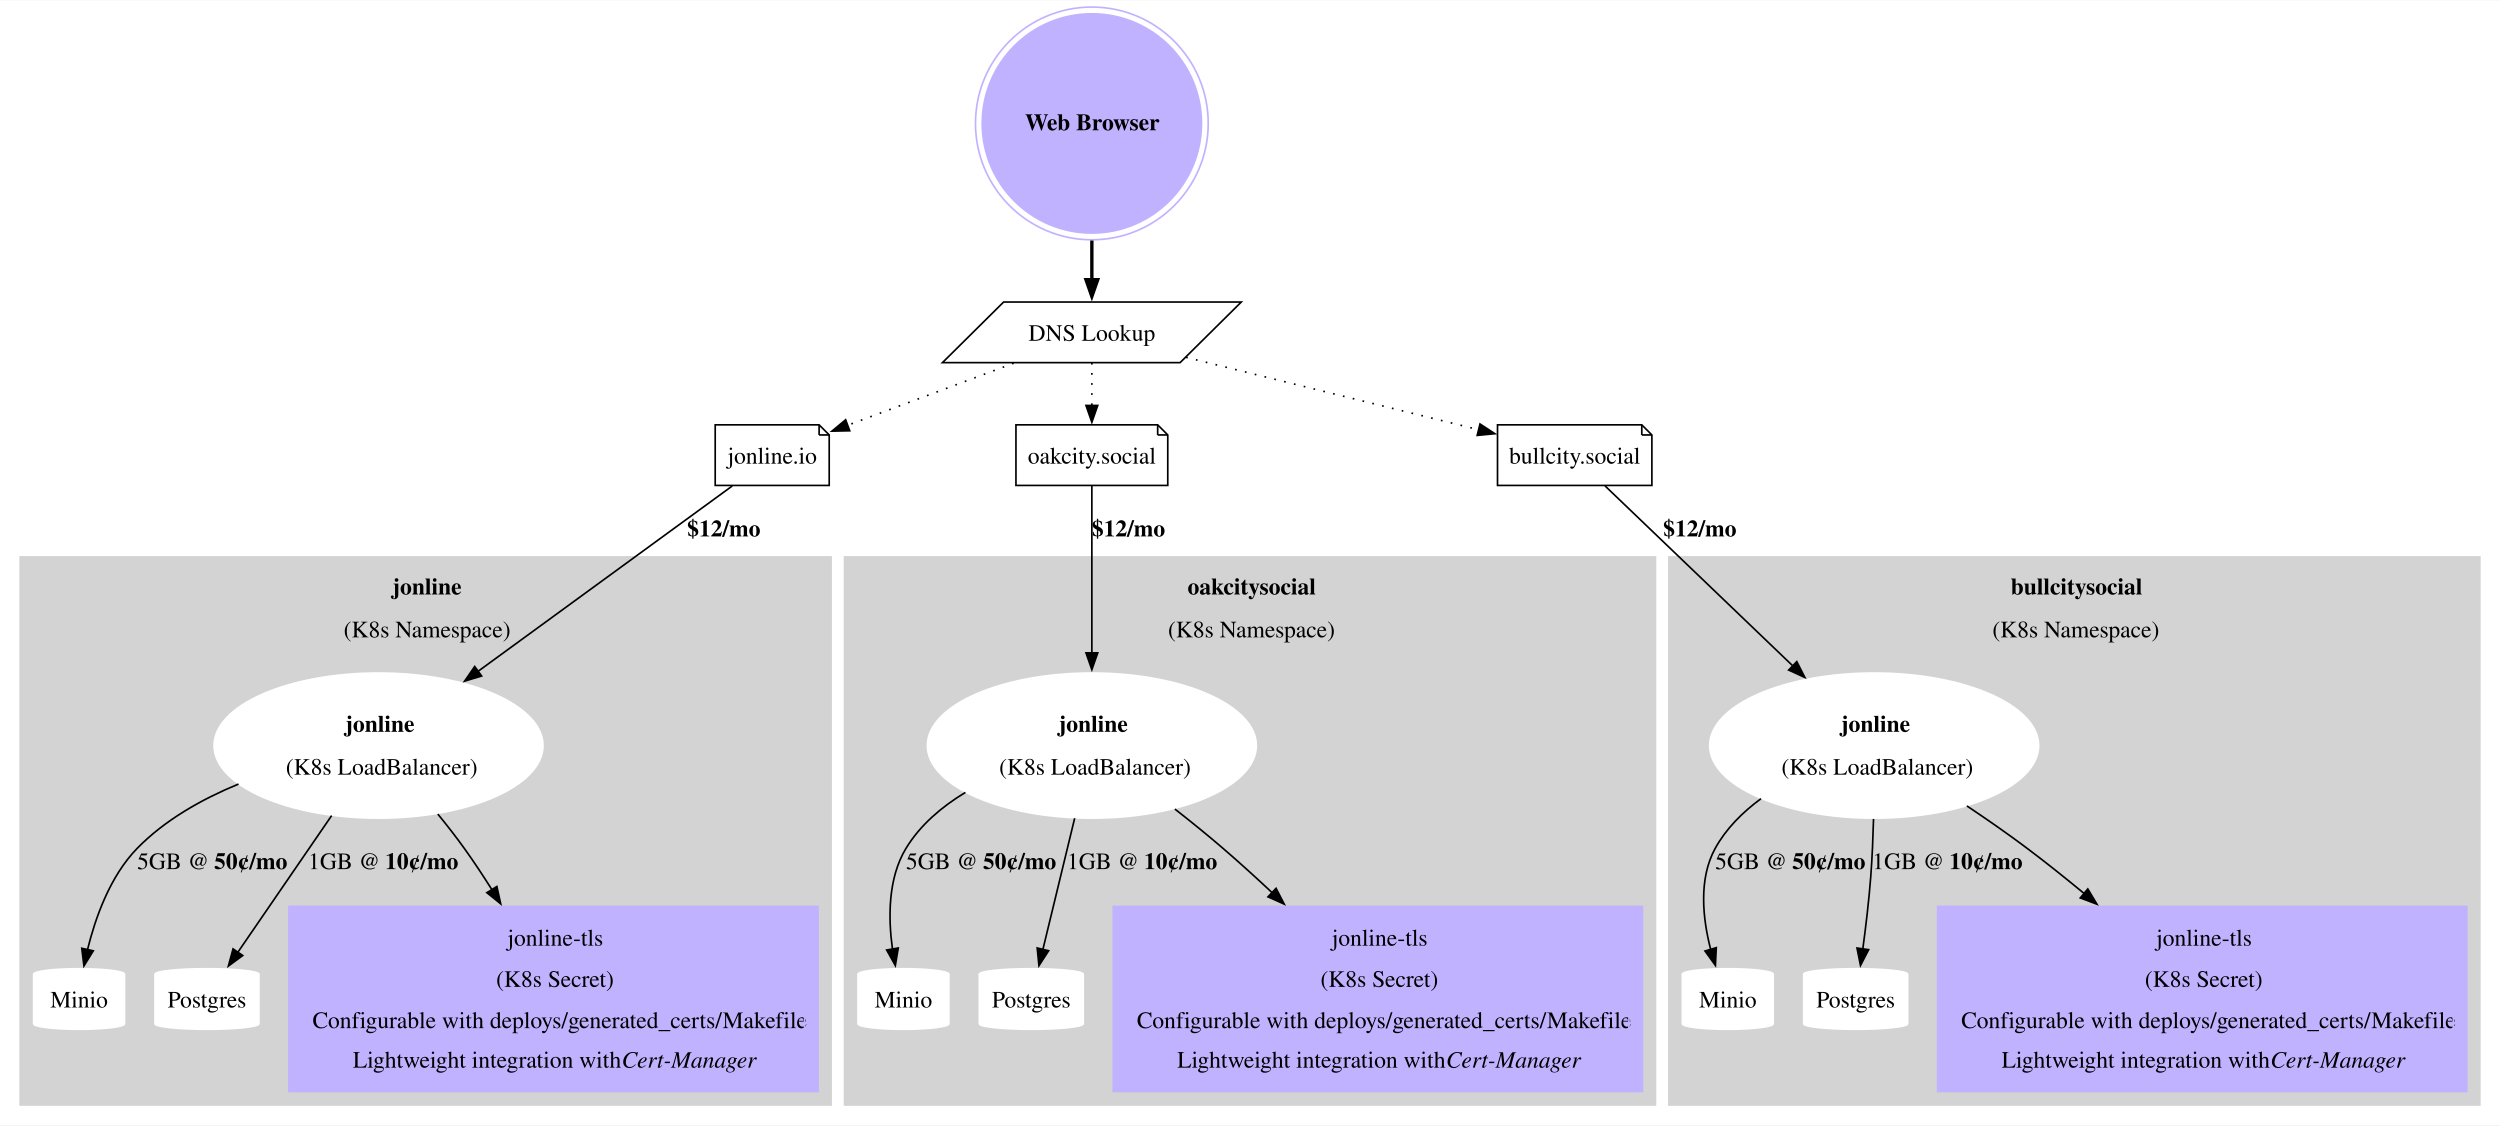
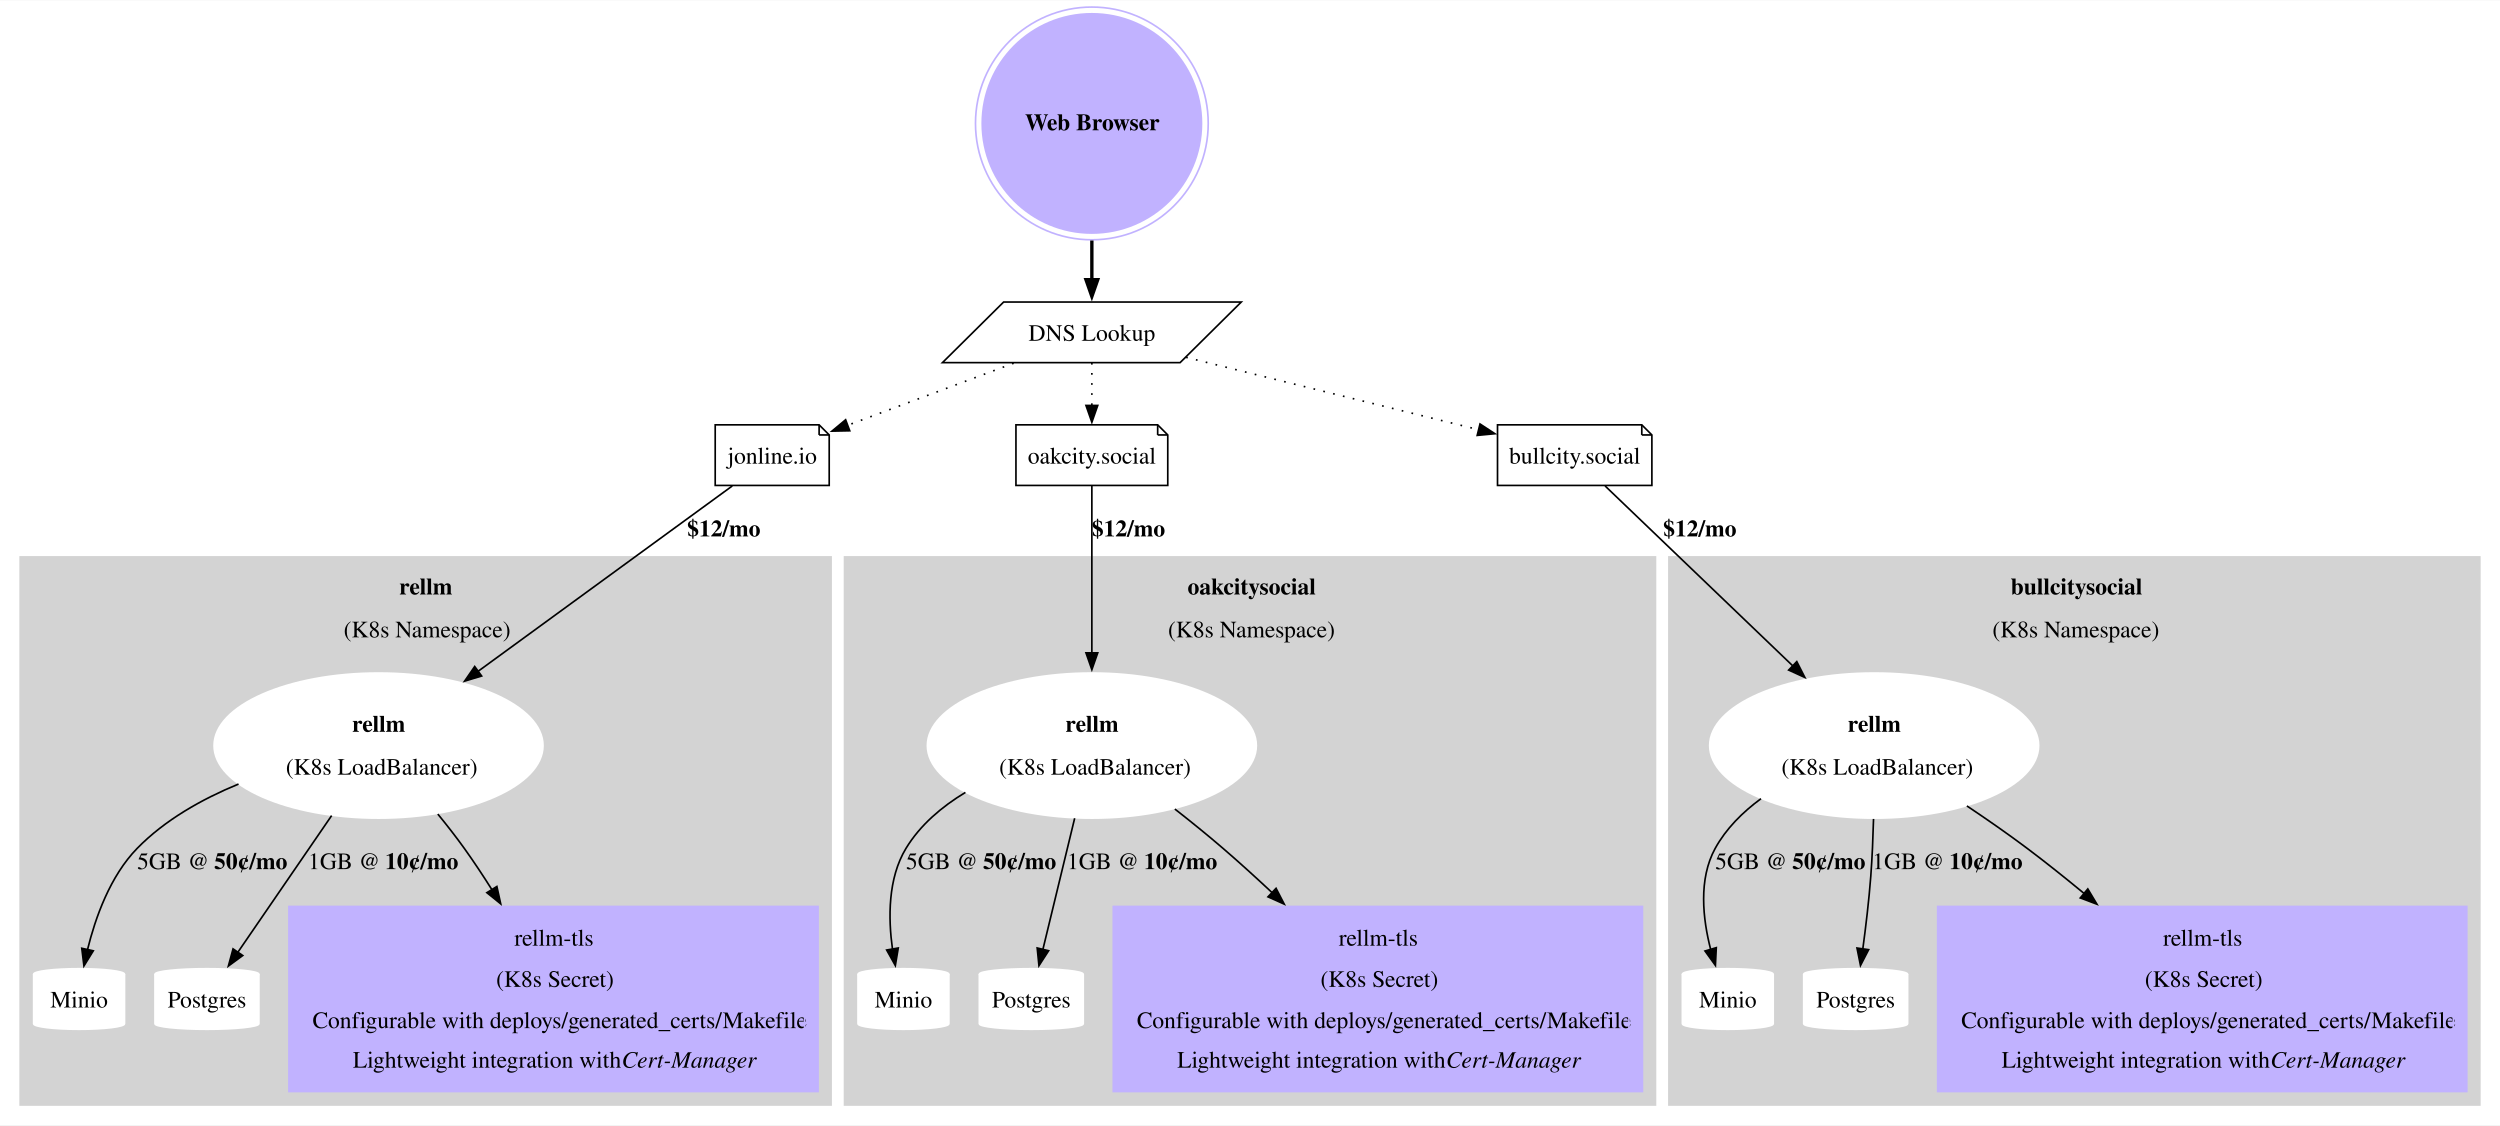
<svg xmlns="http://www.w3.org/2000/svg" width="1486pt" height="669pt" viewBox="0.00 0.00 1486.00 668.61">
  <g id="graph0" class="graph" transform="scale(1 1) rotate(0) translate(4 664.61)">
    <polygon fill="white" stroke="none" points="-4,4 -4,-664.61 1482,-664.61 1482,4 -4,4" />
    <g id="clust1" class="cluster">
      <polygon fill="lightgrey" stroke="lightgrey" points="8,-8 8,-333.77 490,-333.77 490,-8 8,-8" />
      <polygon fill="none" stroke="lightgrey" points="197.25,-304.27 197.25,-326.77 300.75,-326.77 300.75,-304.27 197.25,-304.27" />
-       <text text-anchor="start" x="229.12" y="-311.47" font-family="Times,serif" font-weight="bold" font-size="14.00">jonline</text>
+       <text text-anchor="start" x="233.25" y="-311.47" font-family="Times,serif" font-weight="bold" font-size="14.00">rellm</text>
      <polygon fill="none" stroke="lightgrey" points="197.25,-279.77 197.25,-302.27 300.75,-302.27 300.75,-279.77 197.25,-279.77" />
      <text text-anchor="start" x="200.25" y="-285.97" font-family="Times,serif" font-size="14.00">(K8s Namespace)</text>
      <polygon fill="none" stroke="lightgrey" points="194.25,-276.77 194.25,-329.77 303.75,-329.77 303.75,-276.77 194.25,-276.77" />
    </g>
    <g id="clust2" class="cluster">
      <polygon fill="lightgrey" stroke="lightgrey" points="498,-8 498,-333.77 980,-333.77 980,-8 498,-8" />
      <polygon fill="none" stroke="lightgrey" points="687.25,-304.27 687.25,-326.77 790.75,-326.77 790.75,-304.27 687.25,-304.27" />
      <text text-anchor="start" x="701.88" y="-311.47" font-family="Times,serif" font-weight="bold" font-size="14.00">oakcitysocial</text>
      <polygon fill="none" stroke="lightgrey" points="687.25,-279.77 687.25,-302.27 790.75,-302.27 790.75,-279.77 687.25,-279.77" />
      <text text-anchor="start" x="690.25" y="-285.97" font-family="Times,serif" font-size="14.00">(K8s Namespace)</text>
      <polygon fill="none" stroke="lightgrey" points="684.25,-276.77 684.25,-329.77 793.75,-329.77 793.75,-276.77 684.25,-276.77" />
    </g>
    <g id="clust3" class="cluster">
      <polygon fill="lightgrey" stroke="lightgrey" points="988,-8 988,-333.77 1470,-333.77 1470,-8 988,-8" />
      <polygon fill="none" stroke="lightgrey" points="1177.25,-304.27 1177.25,-326.77 1280.75,-326.77 1280.75,-304.27 1177.25,-304.27" />
      <text text-anchor="start" x="1191.12" y="-311.47" font-family="Times,serif" font-weight="bold" font-size="14.00">bullcitysocial</text>
      <polygon fill="none" stroke="lightgrey" points="1177.25,-279.77 1177.25,-302.27 1280.75,-302.27 1280.75,-279.77 1177.25,-279.77" />
      <text text-anchor="start" x="1180.25" y="-285.97" font-family="Times,serif" font-size="14.00">(K8s Namespace)</text>
      <polygon fill="none" stroke="lightgrey" points="1174.25,-276.77 1174.25,-329.77 1283.75,-329.77 1283.75,-276.77 1174.25,-276.77" />
    </g>
    <g id="node1" class="node">
      <ellipse fill="#c1b2ff" stroke="#c1b2ff" cx="645" cy="-591.44" rx="65.17" ry="65.17" />
      <ellipse fill="none" stroke="#c1b2ff" cx="645" cy="-591.44" rx="69.17" ry="69.17" />
      <text text-anchor="start" x="605.25" y="-587.39" font-family="Times,serif" font-weight="bold" font-size="14.00">Web Browser</text>
    </g>
    <g id="node2" class="node">
      <polygon fill="none" stroke="black" points="733.8,-485.27 592.54,-485.27 556.2,-449.27 697.46,-449.27 733.8,-485.27" />
      <text text-anchor="middle" x="645" y="-462.22" font-family="Times,serif" font-size="14.00">DNS Lookup</text>
    </g>
    <g id="edge1" class="edge">
      <path fill="none" stroke="black" stroke-width="2" d="M645,-521.85C645,-513.11 645,-504.57 645,-496.97" />
      <polygon fill="black" stroke="black" stroke-width="2" points="648.5,-498.58 645,-488.58 641.5,-498.58 648.5,-498.58" />
    </g>
    <g id="node3" class="node">
      <polygon fill="none" stroke="black" points="482.88,-412.27 421.12,-412.27 421.12,-376.27 488.88,-376.27 488.88,-406.27 482.88,-412.27" />
      <polyline fill="none" stroke="black" points="482.88,-412.27 482.88,-406.27" />
      <polyline fill="none" stroke="black" points="488.88,-406.27 482.88,-406.27" />
      <text text-anchor="middle" x="455" y="-389.22" font-family="Times,serif" font-size="14.00">jonline.io</text>
    </g>
    <g id="edge2" class="edge">
      <path fill="none" stroke="black" stroke-dasharray="1,5" d="M598.52,-448.9C568.38,-437.64 529.34,-423.05 499.59,-411.93" />
      <polygon fill="black" stroke="black" points="501.09,-408.75 490.5,-408.53 498.64,-415.31 501.09,-408.75" />
    </g>
    <g id="node4" class="node">
      <polygon fill="none" stroke="black" points="684.12,-412.27 599.88,-412.27 599.88,-376.27 690.12,-376.27 690.12,-406.27 684.12,-412.27" />
      <polyline fill="none" stroke="black" points="684.12,-412.27 684.12,-406.27" />
      <polyline fill="none" stroke="black" points="690.12,-406.27 684.12,-406.27" />
      <text text-anchor="middle" x="645" y="-389.22" font-family="Times,serif" font-size="14.00">oakcity.social</text>
    </g>
    <g id="edge3" class="edge">
      <path fill="none" stroke="black" stroke-dasharray="1,5" d="M645,-449.08C645,-441.49 645,-432.37 645,-423.81" />
      <polygon fill="black" stroke="black" points="648.5,-423.81 645,-413.81 641.5,-423.81 648.5,-423.81" />
    </g>
    <g id="node5" class="node">
      <polygon fill="none" stroke="black" points="971.88,-412.27 886.12,-412.27 886.12,-376.27 977.88,-376.27 977.88,-406.27 971.88,-412.27" />
      <polyline fill="none" stroke="black" points="971.88,-412.27 971.88,-406.27" />
      <polyline fill="none" stroke="black" points="977.88,-406.27 971.88,-406.27" />
      <text text-anchor="middle" x="932" y="-389.22" font-family="Times,serif" font-size="14.00">bullcity.social</text>
    </g>
    <g id="edge4" class="edge">
      <path fill="none" stroke="black" stroke-dasharray="1,5" d="M701.02,-452.41C751.22,-439.99 824.51,-421.86 875.01,-409.37" />
      <polygon fill="black" stroke="black" points="875.72,-412.8 884.58,-407 874.04,-406 875.72,-412.8" />
    </g>
    <g id="node6" class="node">
      <ellipse fill="white" stroke="white" cx="221" cy="-221.63" rx="97.76" ry="43.13" />
      <polygon fill="none" stroke="white" points="162.88,-222.63 162.88,-245.13 279.12,-245.13 279.12,-222.63 162.88,-222.63" />
-       <text text-anchor="start" x="201.12" y="-229.83" font-family="Times,serif" font-weight="bold" font-size="14.00">jonline</text>
+       <text text-anchor="start" x="205.25" y="-229.83" font-family="Times,serif" font-weight="bold" font-size="14.00">rellm</text>
      <polygon fill="none" stroke="white" points="162.88,-198.13 162.88,-220.63 279.12,-220.63 279.12,-198.13 162.88,-198.13" />
      <text text-anchor="start" x="165.88" y="-204.33" font-family="Times,serif" font-size="14.00">(K8s LoadBalancer)</text>
      <polygon fill="none" stroke="white" points="159.88,-195.13 159.88,-248.13 282.12,-248.13 282.12,-195.13 159.88,-195.13" />
    </g>
    <g id="edge8" class="edge">
      <path fill="none" stroke="black" d="M431.28,-375.97C396.13,-350.34 329.11,-301.47 280.15,-265.77" />
      <polygon fill="black" stroke="black" points="282.29,-262.99 272.15,-259.93 278.16,-268.65 282.29,-262.99" />
      <text text-anchor="start" x="404.46" y="-345.97" font-family="Times,serif" font-weight="bold" font-size="14.00">$12/mo</text>
    </g>
    <g id="node10" class="node">
      <ellipse fill="white" stroke="white" cx="645" cy="-221.63" rx="97.76" ry="43.13" />
      <polygon fill="none" stroke="white" points="586.88,-222.63 586.88,-245.13 703.12,-245.13 703.12,-222.63 586.88,-222.63" />
-       <text text-anchor="start" x="625.12" y="-229.83" font-family="Times,serif" font-weight="bold" font-size="14.00">jonline</text>
+       <text text-anchor="start" x="629.25" y="-229.83" font-family="Times,serif" font-weight="bold" font-size="14.00">rellm</text>
      <polygon fill="none" stroke="white" points="586.88,-198.13 586.88,-220.63 703.12,-220.63 703.12,-198.13 586.88,-198.13" />
      <text text-anchor="start" x="589.88" y="-204.33" font-family="Times,serif" font-size="14.00">(K8s LoadBalancer)</text>
      <polygon fill="none" stroke="white" points="583.88,-195.13 583.88,-248.13 706.12,-248.13 706.12,-195.13 583.88,-195.13" />
    </g>
    <g id="edge12" class="edge">
      <path fill="none" stroke="black" d="M645,-375.97C645,-352.83 645,-310.74 645,-276.51" />
      <polygon fill="black" stroke="black" points="648.5,-276.75 645,-266.75 641.5,-276.75 648.5,-276.75" />
      <text text-anchor="start" x="645" y="-345.97" font-family="Times,serif" font-weight="bold" font-size="14.00">$12/mo</text>
    </g>
    <g id="node14" class="node">
      <ellipse fill="white" stroke="white" cx="1110" cy="-221.63" rx="97.76" ry="43.13" />
      <polygon fill="none" stroke="white" points="1051.88,-222.63 1051.88,-245.13 1168.12,-245.13 1168.12,-222.63 1051.88,-222.63" />
-       <text text-anchor="start" x="1090.12" y="-229.83" font-family="Times,serif" font-weight="bold" font-size="14.00">jonline</text>
+       <text text-anchor="start" x="1094.25" y="-229.83" font-family="Times,serif" font-weight="bold" font-size="14.00">rellm</text>
      <polygon fill="none" stroke="white" points="1051.88,-198.13 1051.88,-220.63 1168.12,-220.63 1168.12,-198.13 1051.88,-198.13" />
      <text text-anchor="start" x="1054.88" y="-204.33" font-family="Times,serif" font-size="14.00">(K8s LoadBalancer)</text>
      <polygon fill="none" stroke="white" points="1048.88,-195.13 1048.88,-248.13 1171.12,-248.13 1171.12,-195.13 1048.88,-195.13" />
    </g>
    <g id="edge16" class="edge">
      <path fill="none" stroke="black" d="M950.05,-375.97C976.01,-351.08 1024.84,-304.27 1061.75,-268.89" />
      <polygon fill="black" stroke="black" points="1064.01,-271.56 1068.81,-262.12 1059.17,-266.51 1064.01,-271.56" />
      <text text-anchor="start" x="984.6" y="-345.97" font-family="Times,serif" font-weight="bold" font-size="14.00">$12/mo</text>
    </g>
    <g id="node7" class="node">
      <path fill="white" stroke="white" d="M70,-85.73C70,-87.53 57.9,-89 43,-89 28.1,-89 16,-87.53 16,-85.73 16,-85.73 16,-56.27 16,-56.27 16,-54.47 28.1,-53 43,-53 57.9,-53 70,-54.47 70,-56.27 70,-56.27 70,-85.73 70,-85.73" />
      <path fill="none" stroke="white" d="M70,-85.73C70,-83.92 57.9,-82.45 43,-82.45 28.1,-82.45 16,-83.92 16,-85.73" />
      <text text-anchor="middle" x="43" y="-65.95" font-family="Times,serif" font-size="14.00">Minio</text>
    </g>
    <g id="edge5" class="edge">
      <path fill="none" stroke="black" d="M137.78,-198.77C115.99,-189.8 94,-177.42 77.5,-160.5 61.48,-144.07 52.68,-119.36 47.99,-100.22" />
      <polygon fill="black" stroke="black" points="51.45,-99.65 45.89,-90.63 44.61,-101.15 51.45,-99.65" />
      <text text-anchor="start" x="77.5" y="-148.2" font-family="Times,serif" font-size="14.00">5GB @ </text>
      <text text-anchor="start" x="123.25" y="-148.2" font-family="Times,serif" font-weight="bold" font-size="14.00">50¢/mo</text>
    </g>
    <g id="node8" class="node">
      <path fill="white" stroke="white" d="M149.88,-85.73C149.88,-87.53 136.04,-89 119,-89 101.96,-89 88.12,-87.53 88.12,-85.73 88.12,-85.73 88.12,-56.27 88.12,-56.27 88.12,-54.47 101.96,-53 119,-53 136.04,-53 149.88,-54.47 149.88,-56.27 149.88,-56.27 149.88,-85.73 149.88,-85.73" />
      <path fill="none" stroke="white" d="M149.88,-85.73C149.88,-83.92 136.04,-82.45 119,-82.45 101.96,-82.45 88.12,-83.92 88.12,-85.73" />
      <text text-anchor="middle" x="119" y="-65.95" font-family="Times,serif" font-size="14.00">Postgres</text>
    </g>
    <g id="edge6" class="edge">
      <path fill="none" stroke="black" d="M193.13,-180.02C175.35,-154.11 152.82,-121.28 137.28,-98.64" />
      <polygon fill="black" stroke="black" points="140.29,-96.84 131.74,-90.57 134.52,-100.8 140.29,-96.84" />
      <text text-anchor="start" x="179.14" y="-148.2" font-family="Times,serif" font-size="14.00">1GB @ </text>
      <text text-anchor="start" x="224.89" y="-148.2" font-family="Times,serif" font-weight="bold" font-size="14.00">10¢/mo</text>
    </g>
    <g id="node9" class="node">
      <polygon fill="#c1b2ff" stroke="#c1b2ff" points="482.25,-126 167.75,-126 167.75,-16 482.25,-16 482.25,-126" />
      <polygon fill="none" stroke="#c1b2ff" points="178.75,-96.5 178.75,-119 471.25,-119 471.25,-96.5 178.75,-96.5" />
-       <text text-anchor="start" x="297.62" y="-102.7" font-family="Times,serif" font-size="14.00">jonline-tls</text>
+       <text text-anchor="start" x="301.75" y="-102.7" font-family="Times,serif" font-size="14.00">rellm-tls</text>
      <polygon fill="none" stroke="#c1b2ff" points="178.75,-72 178.75,-94.5 471.25,-94.5 471.25,-72 178.75,-72" />
      <text text-anchor="start" x="290.88" y="-78.2" font-family="Times,serif" font-size="14.00">(K8s Secret)</text>
      <polygon fill="none" stroke="#c1b2ff" points="178.75,-47.5 178.75,-70 471.25,-70 471.25,-47.5 178.75,-47.5" />
      <text text-anchor="start" x="181.75" y="-53.7" font-family="Times,serif" font-size="14.00">Configurable with deploys/generated_certs/Makefile</text>
      <polygon fill="none" stroke="#c1b2ff" points="178.75,-23 178.75,-45.5 471.25,-45.5 471.25,-23 178.75,-23" />
      <text text-anchor="start" x="205.75" y="-30.2" font-family="Times,serif" font-size="14.00">Lightweight integration with </text>
      <text text-anchor="start" x="365.5" y="-30.2" font-family="Times,serif" font-style="italic" font-size="14.00">Cert-Manager</text>
      <polygon fill="none" stroke="#c1b2ff" points="175.75,-20 175.75,-122 474.25,-122 474.25,-20 175.75,-20" />
    </g>
    <g id="edge7" class="edge">
      <path fill="none" stroke="black" d="M256.23,-180.93C261.7,-174.26 267.14,-167.29 272,-160.5 277.61,-152.67 283.2,-144.23 288.53,-135.77" />
      <polygon fill="black" stroke="black" points="291.34,-137.88 293.63,-127.54 285.39,-134.2 291.34,-137.88" />
    </g>
    <g id="node11" class="node">
      <path fill="white" stroke="white" d="M560,-85.73C560,-87.53 547.9,-89 533,-89 518.1,-89 506,-87.53 506,-85.73 506,-85.73 506,-56.27 506,-56.27 506,-54.47 518.1,-53 533,-53 547.9,-53 560,-54.47 560,-56.27 560,-56.27 560,-85.73 560,-85.73" />
      <path fill="none" stroke="white" d="M560,-85.73C560,-83.92 547.9,-82.45 533,-82.45 518.1,-82.45 506,-83.92 506,-85.73" />
      <text text-anchor="middle" x="533" y="-65.95" font-family="Times,serif" font-size="14.00">Minio</text>
    </g>
    <g id="edge9" class="edge">
      <path fill="none" stroke="black" d="M569.84,-193.8C555.81,-185.33 542.93,-174.42 534.5,-160.5 523.72,-142.71 523.92,-118.99 526.5,-100.59" />
      <polygon fill="black" stroke="black" points="529.93,-101.32 528.19,-90.87 523.03,-100.12 529.93,-101.32" />
      <text text-anchor="start" x="534.5" y="-148.2" font-family="Times,serif" font-size="14.00">5GB @ </text>
      <text text-anchor="start" x="580.25" y="-148.2" font-family="Times,serif" font-weight="bold" font-size="14.00">50¢/mo</text>
    </g>
    <g id="node12" class="node">
      <path fill="white" stroke="white" d="M639.88,-85.73C639.88,-87.53 626.04,-89 609,-89 591.96,-89 578.12,-87.53 578.12,-85.73 578.12,-85.73 578.12,-56.27 578.12,-56.27 578.12,-54.47 591.96,-53 609,-53 626.04,-53 639.88,-54.47 639.88,-56.27 639.88,-56.27 639.88,-85.73 639.88,-85.73" />
      <path fill="none" stroke="white" d="M639.88,-85.73C639.88,-83.92 626.04,-82.45 609,-82.45 591.96,-82.45 578.12,-83.92 578.12,-85.73" />
      <text text-anchor="middle" x="609" y="-65.95" font-family="Times,serif" font-size="14.00">Postgres</text>
    </g>
    <g id="edge10" class="edge">
      <path fill="none" stroke="black" d="M634.78,-178.44C628.72,-153.41 621.2,-122.37 615.85,-100.28" />
      <polygon fill="black" stroke="black" points="619.31,-99.69 613.55,-90.79 612.5,-101.34 619.31,-99.69" />
      <text text-anchor="start" x="630.22" y="-148.2" font-family="Times,serif" font-size="14.00">1GB @ </text>
      <text text-anchor="start" x="675.97" y="-148.2" font-family="Times,serif" font-weight="bold" font-size="14.00">10¢/mo</text>
    </g>
    <g id="node13" class="node">
      <polygon fill="#c1b2ff" stroke="#c1b2ff" points="972.25,-126 657.75,-126 657.75,-16 972.25,-16 972.25,-126" />
      <polygon fill="none" stroke="#c1b2ff" points="668.75,-96.5 668.75,-119 961.25,-119 961.25,-96.5 668.75,-96.5" />
-       <text text-anchor="start" x="787.62" y="-102.7" font-family="Times,serif" font-size="14.00">jonline-tls</text>
+       <text text-anchor="start" x="791.75" y="-102.7" font-family="Times,serif" font-size="14.00">rellm-tls</text>
      <polygon fill="none" stroke="#c1b2ff" points="668.75,-72 668.75,-94.5 961.25,-94.5 961.25,-72 668.75,-72" />
      <text text-anchor="start" x="780.88" y="-78.2" font-family="Times,serif" font-size="14.00">(K8s Secret)</text>
      <polygon fill="none" stroke="#c1b2ff" points="668.75,-47.5 668.75,-70 961.25,-70 961.25,-47.5 668.75,-47.5" />
      <text text-anchor="start" x="671.75" y="-53.7" font-family="Times,serif" font-size="14.00">Configurable with deploys/generated_certs/Makefile</text>
      <polygon fill="none" stroke="#c1b2ff" points="668.75,-23 668.75,-45.5 961.25,-45.5 961.25,-23 668.75,-23" />
      <text text-anchor="start" x="695.75" y="-30.2" font-family="Times,serif" font-size="14.00">Lightweight integration with </text>
      <text text-anchor="start" x="855.5" y="-30.2" font-family="Times,serif" font-style="italic" font-size="14.00">Cert-Manager</text>
      <polygon fill="none" stroke="#c1b2ff" points="665.75,-20 665.75,-122 964.25,-122 964.25,-20 665.75,-20" />
    </g>
    <g id="edge11" class="edge">
      <path fill="none" stroke="black" d="M694.34,-183.91C703.99,-176.35 713.93,-168.31 723,-160.5 732.61,-152.22 742.52,-143.22 752.12,-134.23" />
      <polygon fill="black" stroke="black" points="754.49,-136.8 759.35,-127.39 749.68,-131.72 754.49,-136.8" />
    </g>
    <g id="node15" class="node">
      <path fill="white" stroke="white" d="M1050,-85.73C1050,-87.53 1037.9,-89 1023,-89 1008.1,-89 996,-87.53 996,-85.73 996,-85.73 996,-56.27 996,-56.27 996,-54.47 1008.1,-53 1023,-53 1037.9,-53 1050,-54.47 1050,-56.27 1050,-56.27 1050,-85.73 1050,-85.73" />
      <path fill="none" stroke="white" d="M1050,-85.73C1050,-83.92 1037.9,-82.45 1023,-82.45 1008.1,-82.45 996,-83.92 996,-85.73" />
      <text text-anchor="middle" x="1023" y="-65.95" font-family="Times,serif" font-size="14.00">Minio</text>
    </g>
    <g id="edge13" class="edge">
      <path fill="none" stroke="black" d="M1042.73,-190.08C1031.8,-182.05 1021.96,-172.26 1015.5,-160.5 1005.47,-142.23 1008.12,-118.58 1012.86,-100.32" />
      <polygon fill="black" stroke="black" points="1016.16,-101.52 1015.65,-90.94 1009.45,-99.53 1016.16,-101.52" />
      <text text-anchor="start" x="1015.5" y="-148.2" font-family="Times,serif" font-size="14.00">5GB @ </text>
      <text text-anchor="start" x="1061.25" y="-148.2" font-family="Times,serif" font-weight="bold" font-size="14.00">50¢/mo</text>
    </g>
    <g id="node16" class="node">
      <path fill="white" stroke="white" d="M1129.88,-85.73C1129.88,-87.53 1116.04,-89 1099,-89 1081.96,-89 1068.12,-87.53 1068.12,-85.73 1068.12,-85.73 1068.12,-56.27 1068.12,-56.27 1068.12,-54.47 1081.96,-53 1099,-53 1116.04,-53 1129.88,-54.47 1129.88,-56.27 1129.88,-56.27 1129.88,-85.73 1129.88,-85.73" />
      <path fill="none" stroke="white" d="M1129.88,-85.73C1129.88,-83.92 1116.04,-82.45 1099,-82.45 1081.96,-82.45 1068.12,-83.92 1068.12,-85.73" />
      <text text-anchor="middle" x="1099" y="-65.95" font-family="Times,serif" font-size="14.00">Postgres</text>
    </g>
    <g id="edge14" class="edge">
      <path fill="none" stroke="black" d="M1109.63,-178.03C1109.33,-166.94 1108.83,-155.02 1108,-144 1106.92,-129.67 1105.02,-113.81 1103.24,-100.64" />
      <polygon fill="black" stroke="black" points="1106.73,-100.33 1101.87,-90.91 1099.79,-101.3 1106.73,-100.33" />
      <text text-anchor="start" x="1108.9" y="-148.2" font-family="Times,serif" font-size="14.00">1GB @ </text>
      <text text-anchor="start" x="1154.65" y="-148.2" font-family="Times,serif" font-weight="bold" font-size="14.00">10¢/mo</text>
    </g>
    <g id="node17" class="node">
      <polygon fill="#c1b2ff" stroke="#c1b2ff" points="1462.25,-126 1147.75,-126 1147.75,-16 1462.25,-16 1462.25,-126" />
      <polygon fill="none" stroke="#c1b2ff" points="1158.75,-96.5 1158.75,-119 1451.25,-119 1451.25,-96.5 1158.75,-96.5" />
-       <text text-anchor="start" x="1277.62" y="-102.7" font-family="Times,serif" font-size="14.00">jonline-tls</text>
+       <text text-anchor="start" x="1281.75" y="-102.7" font-family="Times,serif" font-size="14.00">rellm-tls</text>
      <polygon fill="none" stroke="#c1b2ff" points="1158.75,-72 1158.75,-94.5 1451.25,-94.5 1451.25,-72 1158.75,-72" />
      <text text-anchor="start" x="1270.88" y="-78.2" font-family="Times,serif" font-size="14.00">(K8s Secret)</text>
      <polygon fill="none" stroke="#c1b2ff" points="1158.75,-47.5 1158.75,-70 1451.25,-70 1451.25,-47.5 1158.75,-47.5" />
      <text text-anchor="start" x="1161.75" y="-53.7" font-family="Times,serif" font-size="14.00">Configurable with deploys/generated_certs/Makefile</text>
      <polygon fill="none" stroke="#c1b2ff" points="1158.75,-23 1158.75,-45.5 1451.25,-45.5 1451.25,-23 1158.75,-23" />
      <text text-anchor="start" x="1185.75" y="-30.2" font-family="Times,serif" font-size="14.00">Lightweight integration with </text>
      <text text-anchor="start" x="1345.5" y="-30.2" font-family="Times,serif" font-style="italic" font-size="14.00">Cert-Manager</text>
      <polygon fill="none" stroke="#c1b2ff" points="1155.75,-20 1155.75,-122 1454.25,-122 1454.25,-20 1155.75,-20" />
    </g>
    <g id="edge15" class="edge">
      <path fill="none" stroke="black" d="M1165.12,-185.76C1177.14,-177.73 1189.65,-169.03 1201,-160.5 1212.14,-152.13 1223.65,-142.93 1234.77,-133.74" />
      <polygon fill="black" stroke="black" points="1236.99,-136.44 1242.43,-127.34 1232.51,-131.07 1236.99,-136.44" />
    </g>
  </g>
</svg>
